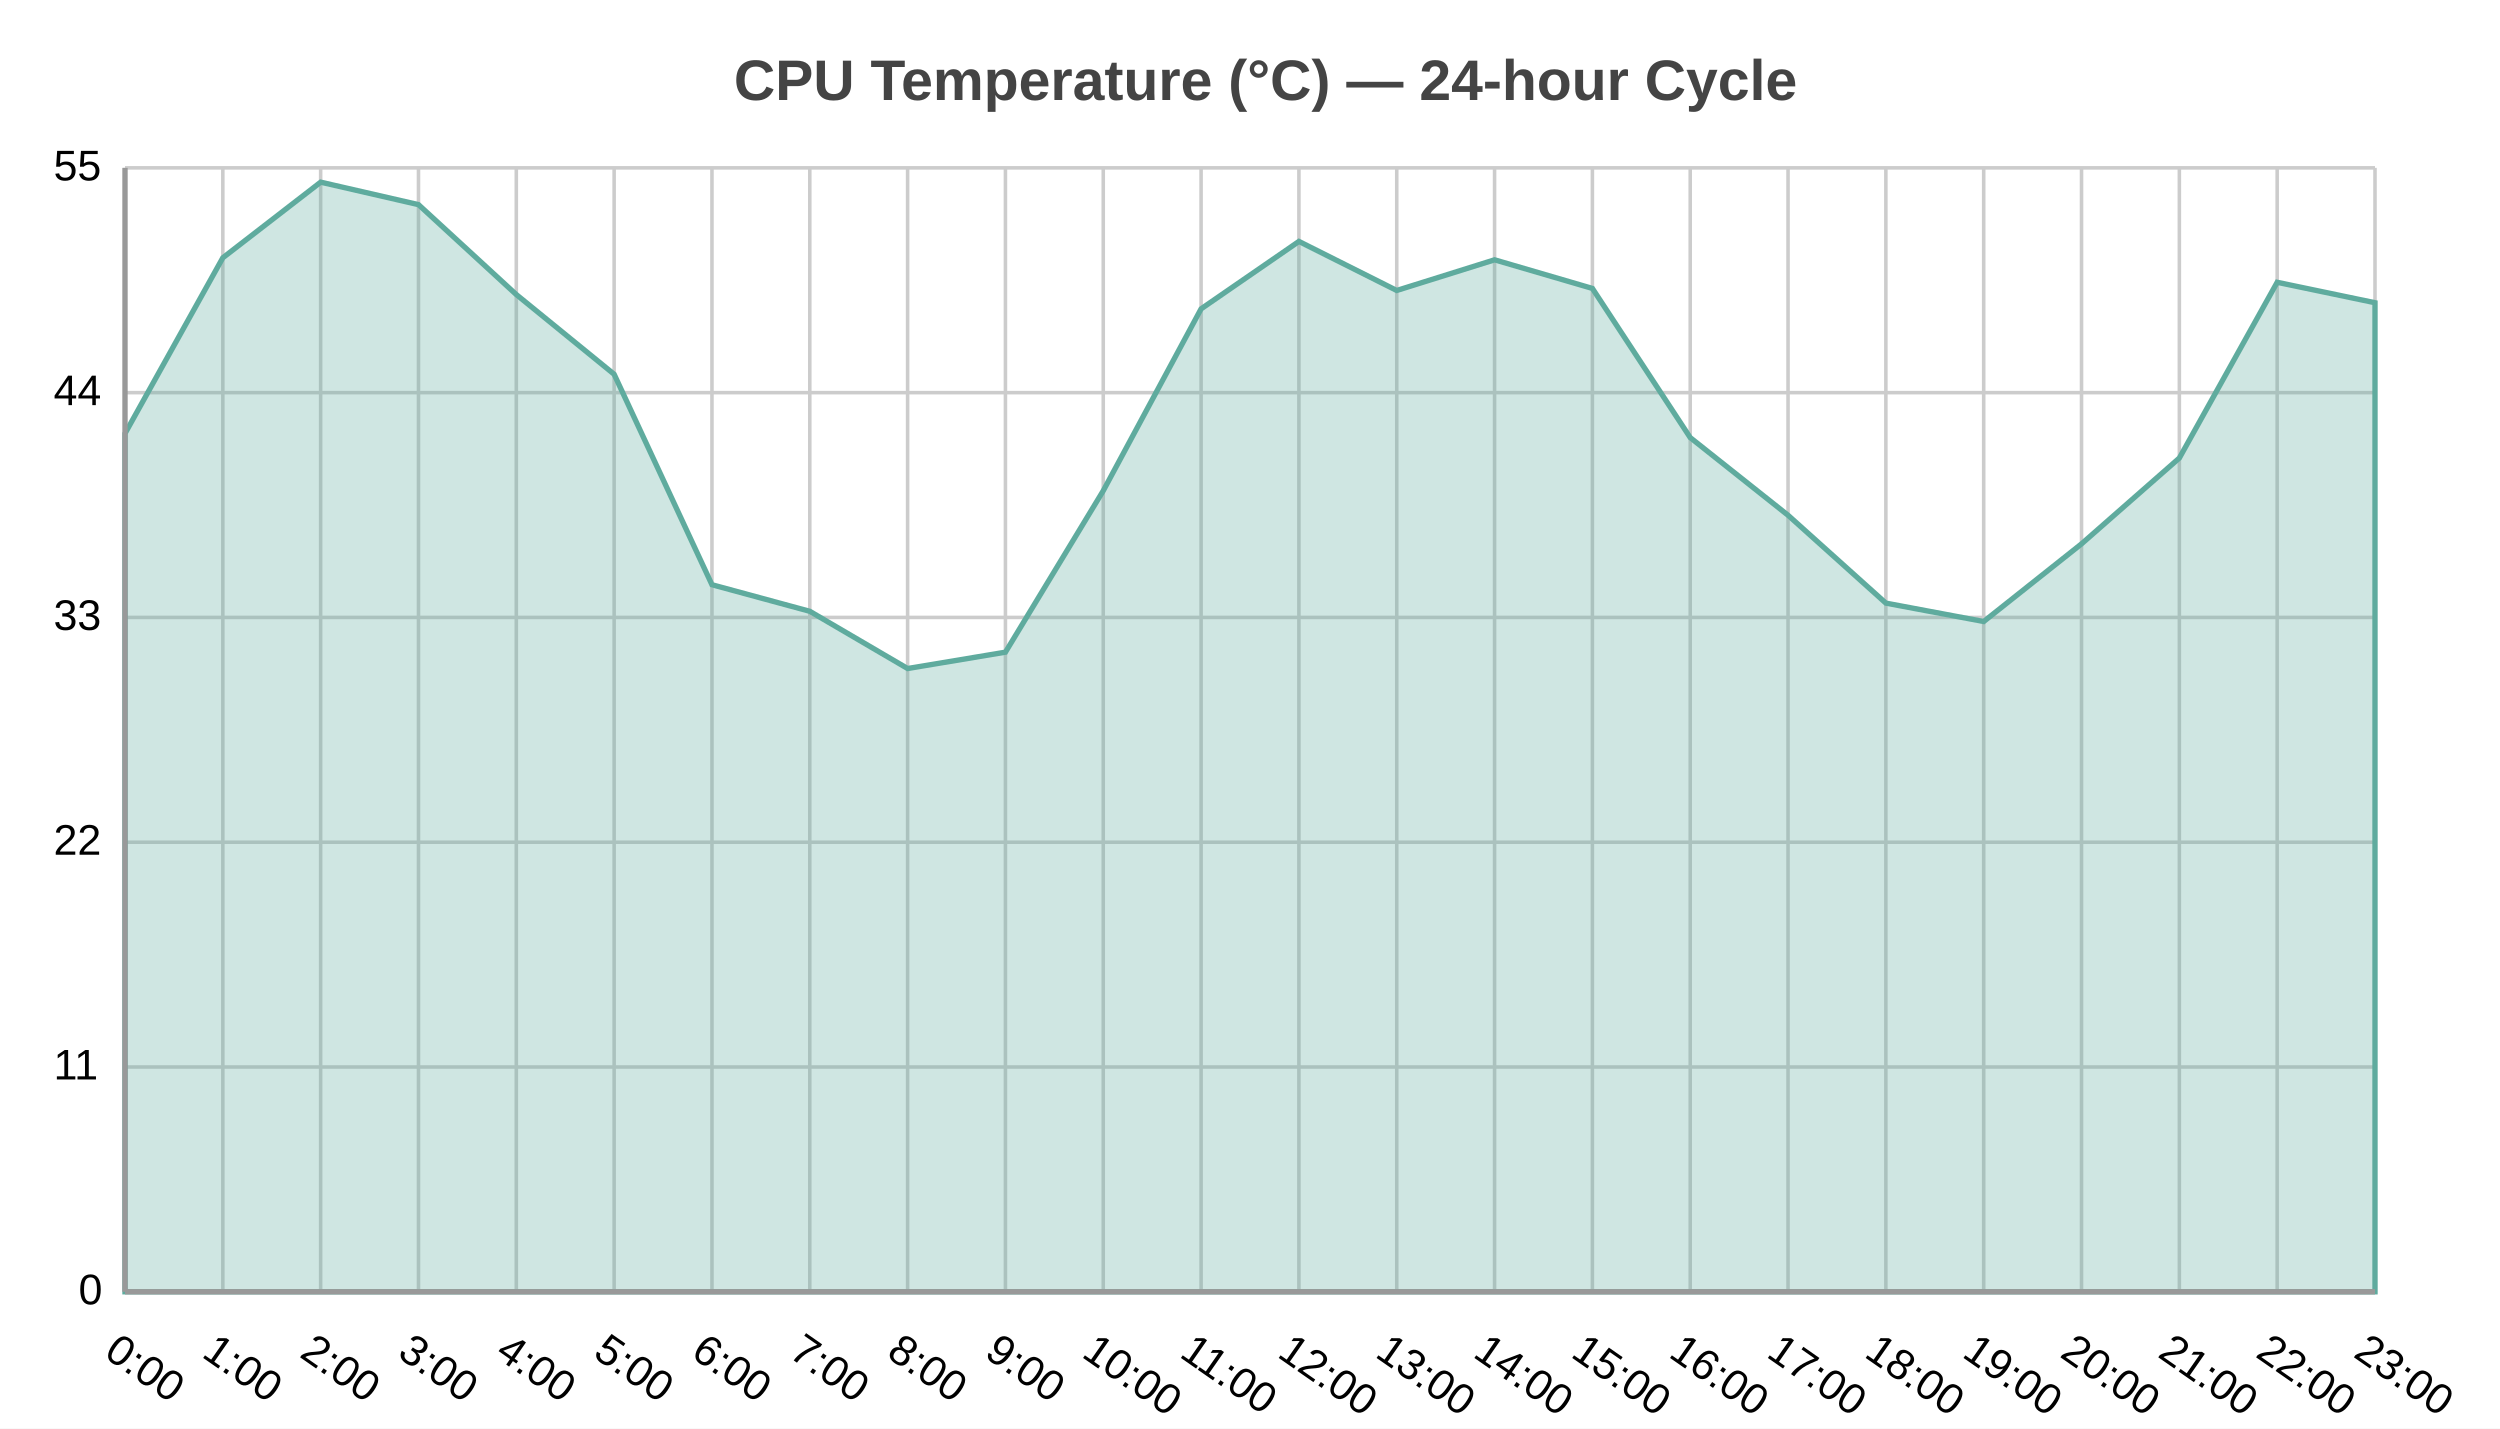
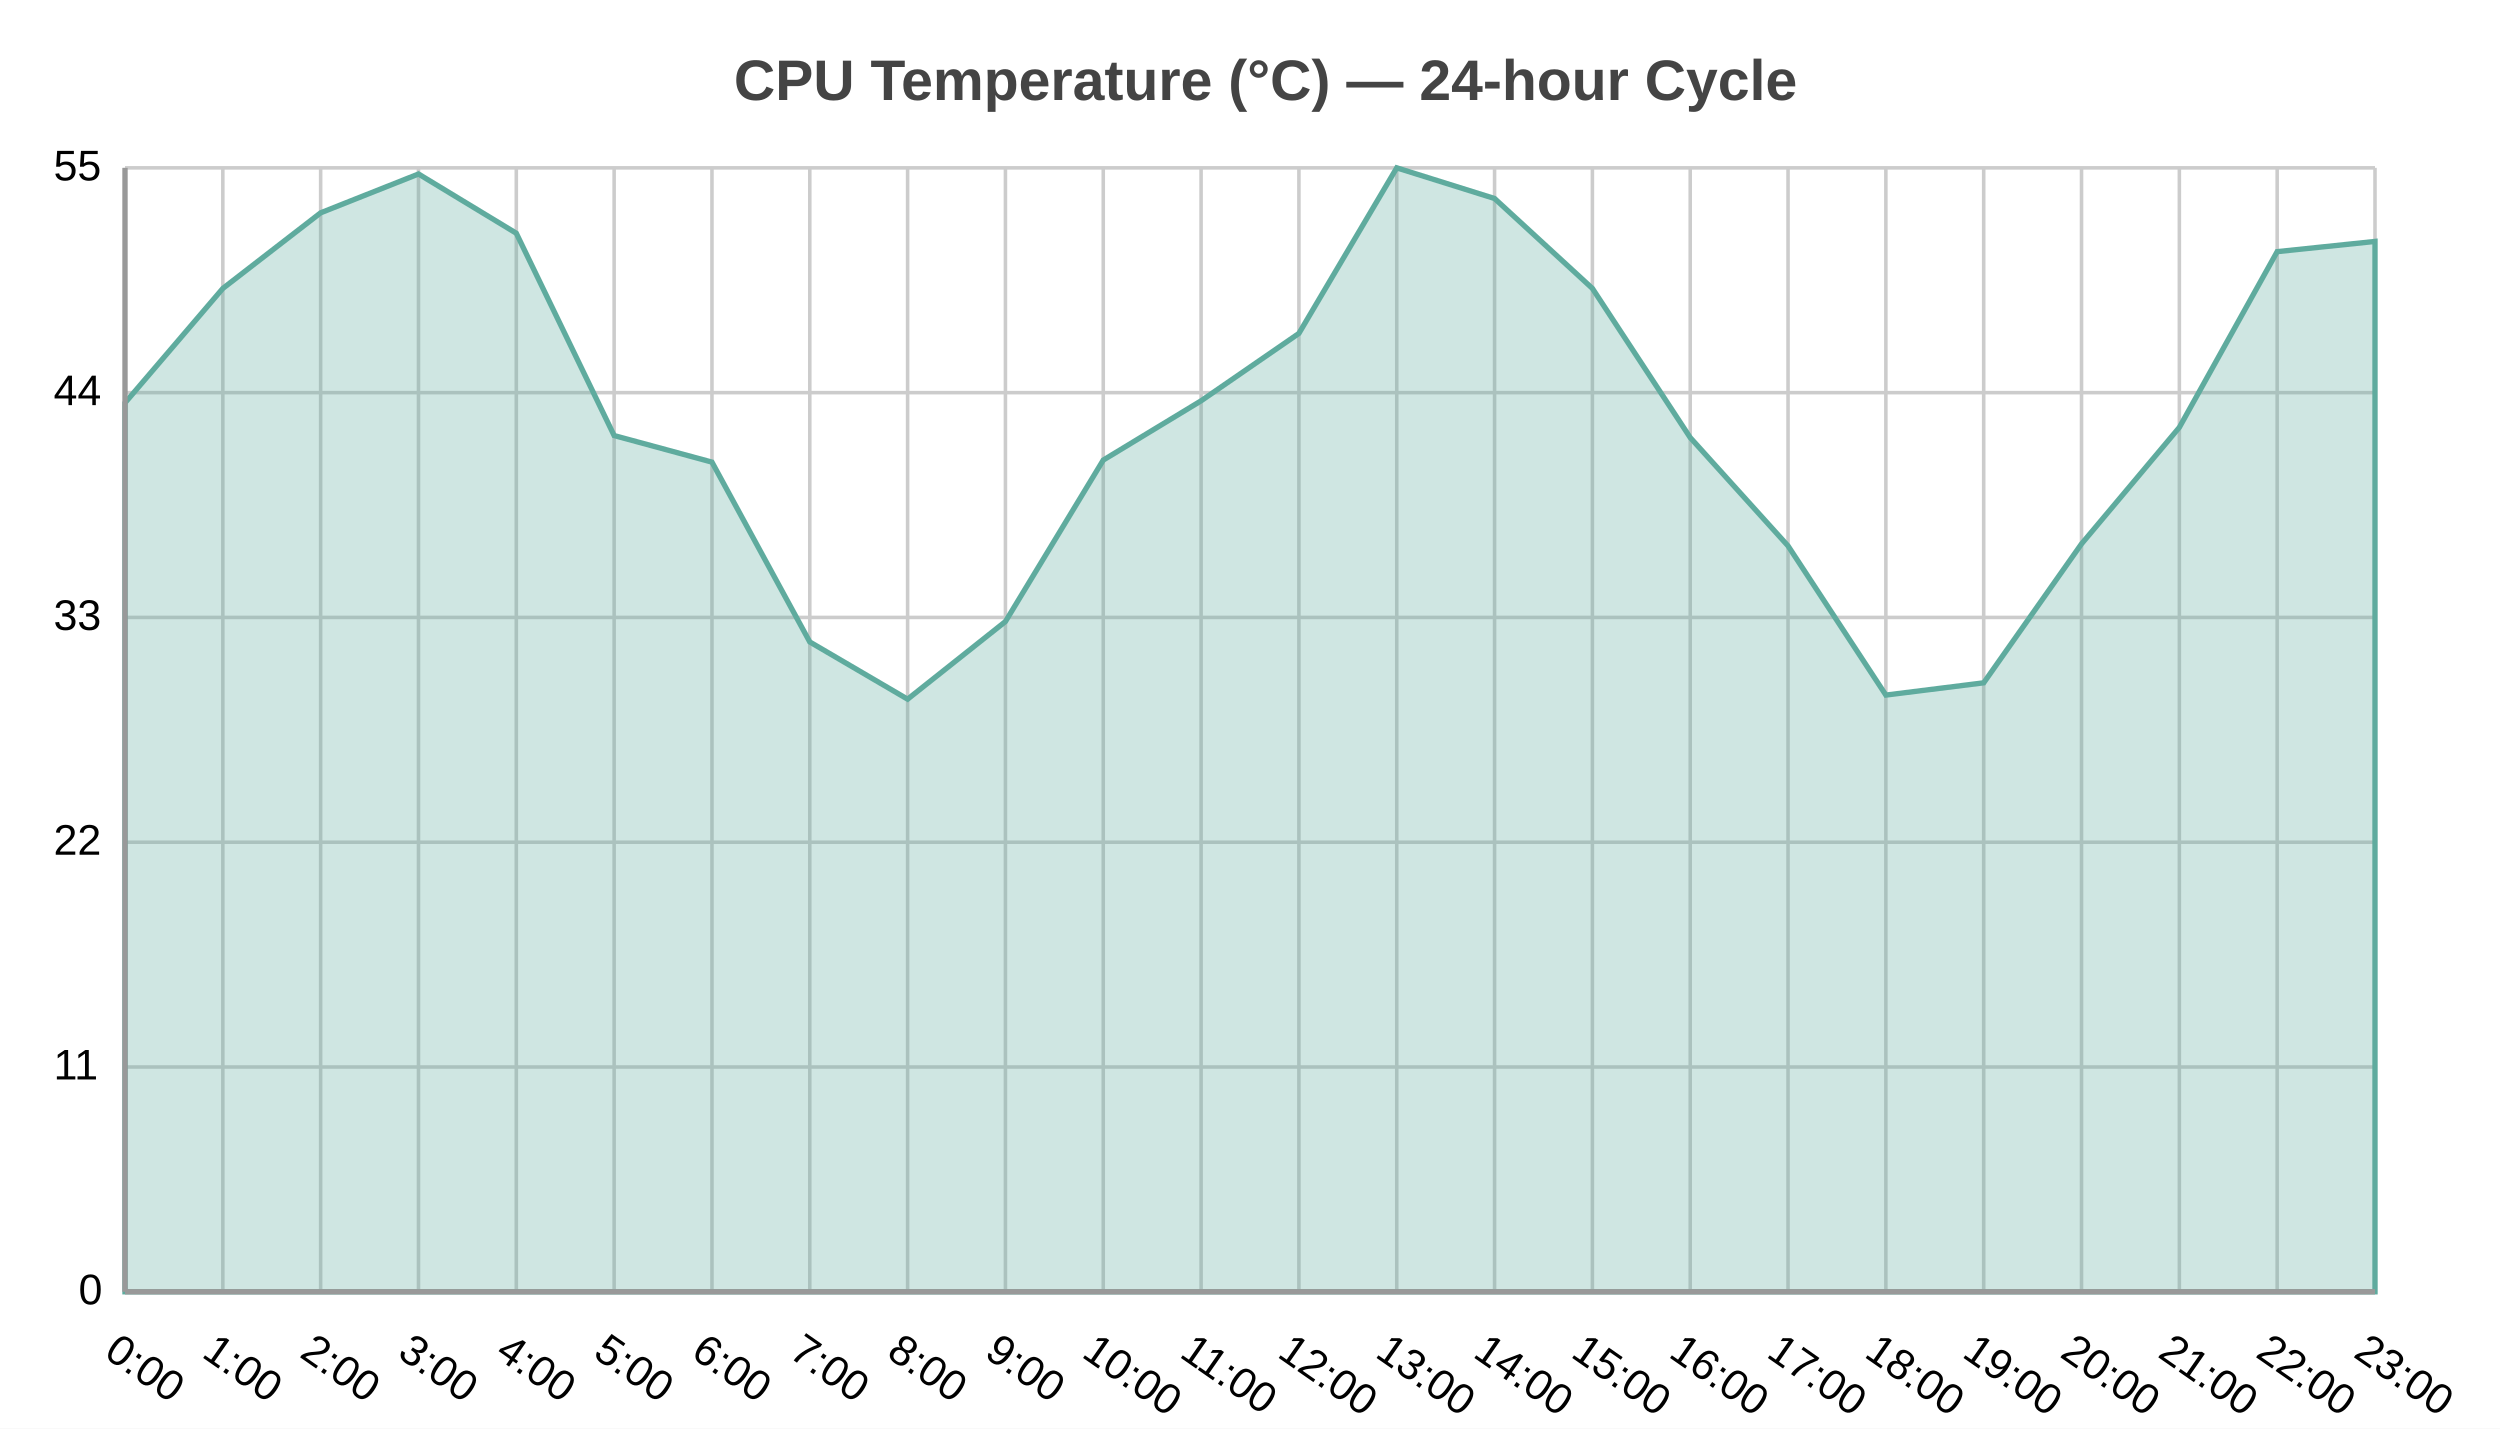
<svg xmlns="http://www.w3.org/2000/svg" width="700" height="400" viewBox="0 0 700 400">
  <path fill="#FFFFFF" d="M0 0 h700 v400 h-700 v-400Z" />
  <text transform="translate(-144.5, 18)" fill="#444444" font-family="Arial" font-weight="bold" font-size="16" x="350.0" y="10.0">CPU Temperature (°C) — 24-hour Cycle</text>
  <defs>
    <clipPath id="plot-clip">
      <rect x="0" y="0" width="630.0" height="314.699" />
    </clipPath>
  </defs>
  <g>
    <path stroke="#cccccc" stroke-dasharray="None" d="M0 0.0 h630.0 M0 62.94 h630.0 M0 125.879 h630.0 M0 188.819 h630.0 M0 251.759 h630.0 M0 314.699 h630.0" transform="translate(35.0, 47.0)" />
    <g font-size="12" font-family="Arial" fill="#000000" transform="translate(29.0, 47.0)">
      <text x="0" y="0.0" transform="translate(-14, 3.5)">55</text>
      <text x="0" y="62.94" transform="translate(-14, 3.5)">44</text>
      <text x="0" y="125.879" transform="translate(-14, 3.5)">33</text>
      <text x="0" y="188.819" transform="translate(-14, 3.5)">22</text>
      <text x="0" y="251.759" transform="translate(-14, 3.5)">11</text>
      <text x="0" y="314.699" transform="translate(-7, 3.5)">0</text>
    </g>
  </g>
  <g>
    <path stroke="#cccccc" stroke-dasharray="None" d="M0.0 0 v314.699 M27.391 0 v314.699 M54.783 0 v314.699 M82.174 0 v314.699 M109.565 0 v314.699 M136.957 0 v314.699 M164.348 0 v314.699 M191.739 0 v314.699 M219.13 0 v314.699 M246.522 0 v314.699 M273.913 0 v314.699 M301.304 0 v314.699 M328.696 0 v314.699 M356.087 0 v314.699 M383.478 0 v314.699 M410.87 0 v314.699 M438.261 0 v314.699 M465.652 0 v314.699 M493.043 0 v314.699 M520.435 0 v314.699 M547.826 0 v314.699 M575.217 0 v314.699 M602.609 0 v314.699 M630.0 0 v314.699" transform="translate(35.0, 47.0)" />
    <g font-size="12" font-family="Arial" fill="#000000" transform="translate(35.0, 65.0)">
      <text x="0.0" y="314.699" transform="translate(-6.25, 0) rotate(34.88391, 0.0, 314.6987)">0:00</text>
      <text x="27.391" y="314.699" transform="translate(-6.25, 0) rotate(34.88391, 27.3913, 314.6987)">1:00</text>
      <text x="54.783" y="314.699" transform="translate(-6.25, 0) rotate(34.88391, 54.78261, 314.6987)">2:00</text>
      <text x="82.174" y="314.699" transform="translate(-6.25, 0) rotate(34.88391, 82.17391, 314.6987)">3:00</text>
      <text x="109.565" y="314.699" transform="translate(-6.25, 0) rotate(34.88391, 109.5652, 314.6987)">4:00</text>
      <text x="136.957" y="314.699" transform="translate(-6.25, 0) rotate(34.88391, 136.9565, 314.6987)">5:00</text>
      <text x="164.348" y="314.699" transform="translate(-6.25, 0) rotate(34.88391, 164.3478, 314.6987)">6:00</text>
      <text x="191.739" y="314.699" transform="translate(-6.25, 0) rotate(34.88391, 191.7391, 314.6987)">7:00</text>
      <text x="219.13" y="314.699" transform="translate(-6.25, 0) rotate(34.88391, 219.1304, 314.6987)">8:00</text>
      <text x="246.522" y="314.699" transform="translate(-6.25, 0) rotate(34.88391, 246.5217, 314.6987)">9:00</text>
      <text x="273.913" y="314.699" transform="translate(-6.4, 0) rotate(34.88391, 273.913, 314.6987)">10:00</text>
      <text x="301.304" y="314.699" transform="translate(-6.4, 0) rotate(34.88391, 301.3043, 314.6987)">11:00</text>
      <text x="328.696" y="314.699" transform="translate(-6.4, 0) rotate(34.88391, 328.6957, 314.6987)">12:00</text>
      <text x="356.087" y="314.699" transform="translate(-6.4, 0) rotate(34.88391, 356.087, 314.6987)">13:00</text>
      <text x="383.478" y="314.699" transform="translate(-6.4, 0) rotate(34.88391, 383.4783, 314.6987)">14:00</text>
      <text x="410.87" y="314.699" transform="translate(-6.4, 0) rotate(34.88391, 410.8696, 314.6987)">15:00</text>
      <text x="438.261" y="314.699" transform="translate(-6.4, 0) rotate(34.88391, 438.2609, 314.6987)">16:00</text>
      <text x="465.652" y="314.699" transform="translate(-6.4, 0) rotate(34.88391, 465.6522, 314.6987)">17:00</text>
      <text x="493.043" y="314.699" transform="translate(-6.4, 0) rotate(34.88391, 493.0435, 314.6987)">18:00</text>
      <text x="520.435" y="314.699" transform="translate(-6.4, 0) rotate(34.88391, 520.4348, 314.6987)">19:00</text>
      <text x="547.826" y="314.699" transform="translate(-6.4, 0) rotate(34.88391, 547.8261, 314.6987)">20:00</text>
      <text x="575.217" y="314.699" transform="translate(-6.4, 0) rotate(34.88391, 575.2174, 314.6987)">21:00</text>
      <text x="602.609" y="314.699" transform="translate(-6.4, 0) rotate(34.88391, 602.6087, 314.6987)">22:00</text>
      <text x="630.0" y="314.699" transform="translate(-6.4, 0) rotate(34.88391, 630.0, 314.6987)">23:00</text>
    </g>
  </g>
  <g>
-     <path d="M35.0 121.383 L62.391 72.176 L89.783 51.005 L117.174 57.299 L144.565 82.475 L171.957 104.79 L199.348 163.725 L226.739 171.163 L254.13 187.184 L281.522 182.607 L308.913 137.404 L336.304 86.48 L363.696 67.598 L391.087 81.331 L418.478 72.748 L445.87 80.759 L473.261 122.528 L500.652 144.271 L528.043 168.874 L555.435 174.024 L582.826 152.281 L610.217 128.249 L637.609 79.042 L665.0 84.764 L665.0 361.699 L35.0 361.699z" fill="#5fab9e" fill-opacity="0.3" stroke="#5fab9e" stroke-width="1.5" />
+     <path d="M35.0 112.801 L62.391 80.759 L89.783 59.588 L117.174 48.717 L144.565 65.31 L171.957 121.956 L199.348 129.394 L226.739 179.746 L254.13 195.767 L281.522 174.024 L308.913 128.822 L336.304 112.228 L363.696 93.347 L391.087 47.0 L418.478 55.583 L445.87 80.759 L473.261 122.528 L500.652 152.853 L528.043 194.622 L555.435 191.189 L582.826 152.281 L610.217 119.667 L637.609 70.459 L665.0 67.598 L665.0 361.699 L35.0 361.699z" fill="#5fab9e" fill-opacity="0.3" stroke="#5fab9e" stroke-width="1.5" />
  </g>
  <path d="M35.0 47.0 v314.699 M35.0 361.699 h630.0" stroke="#999" stroke-width="1.5" fill="none" />
</svg>
